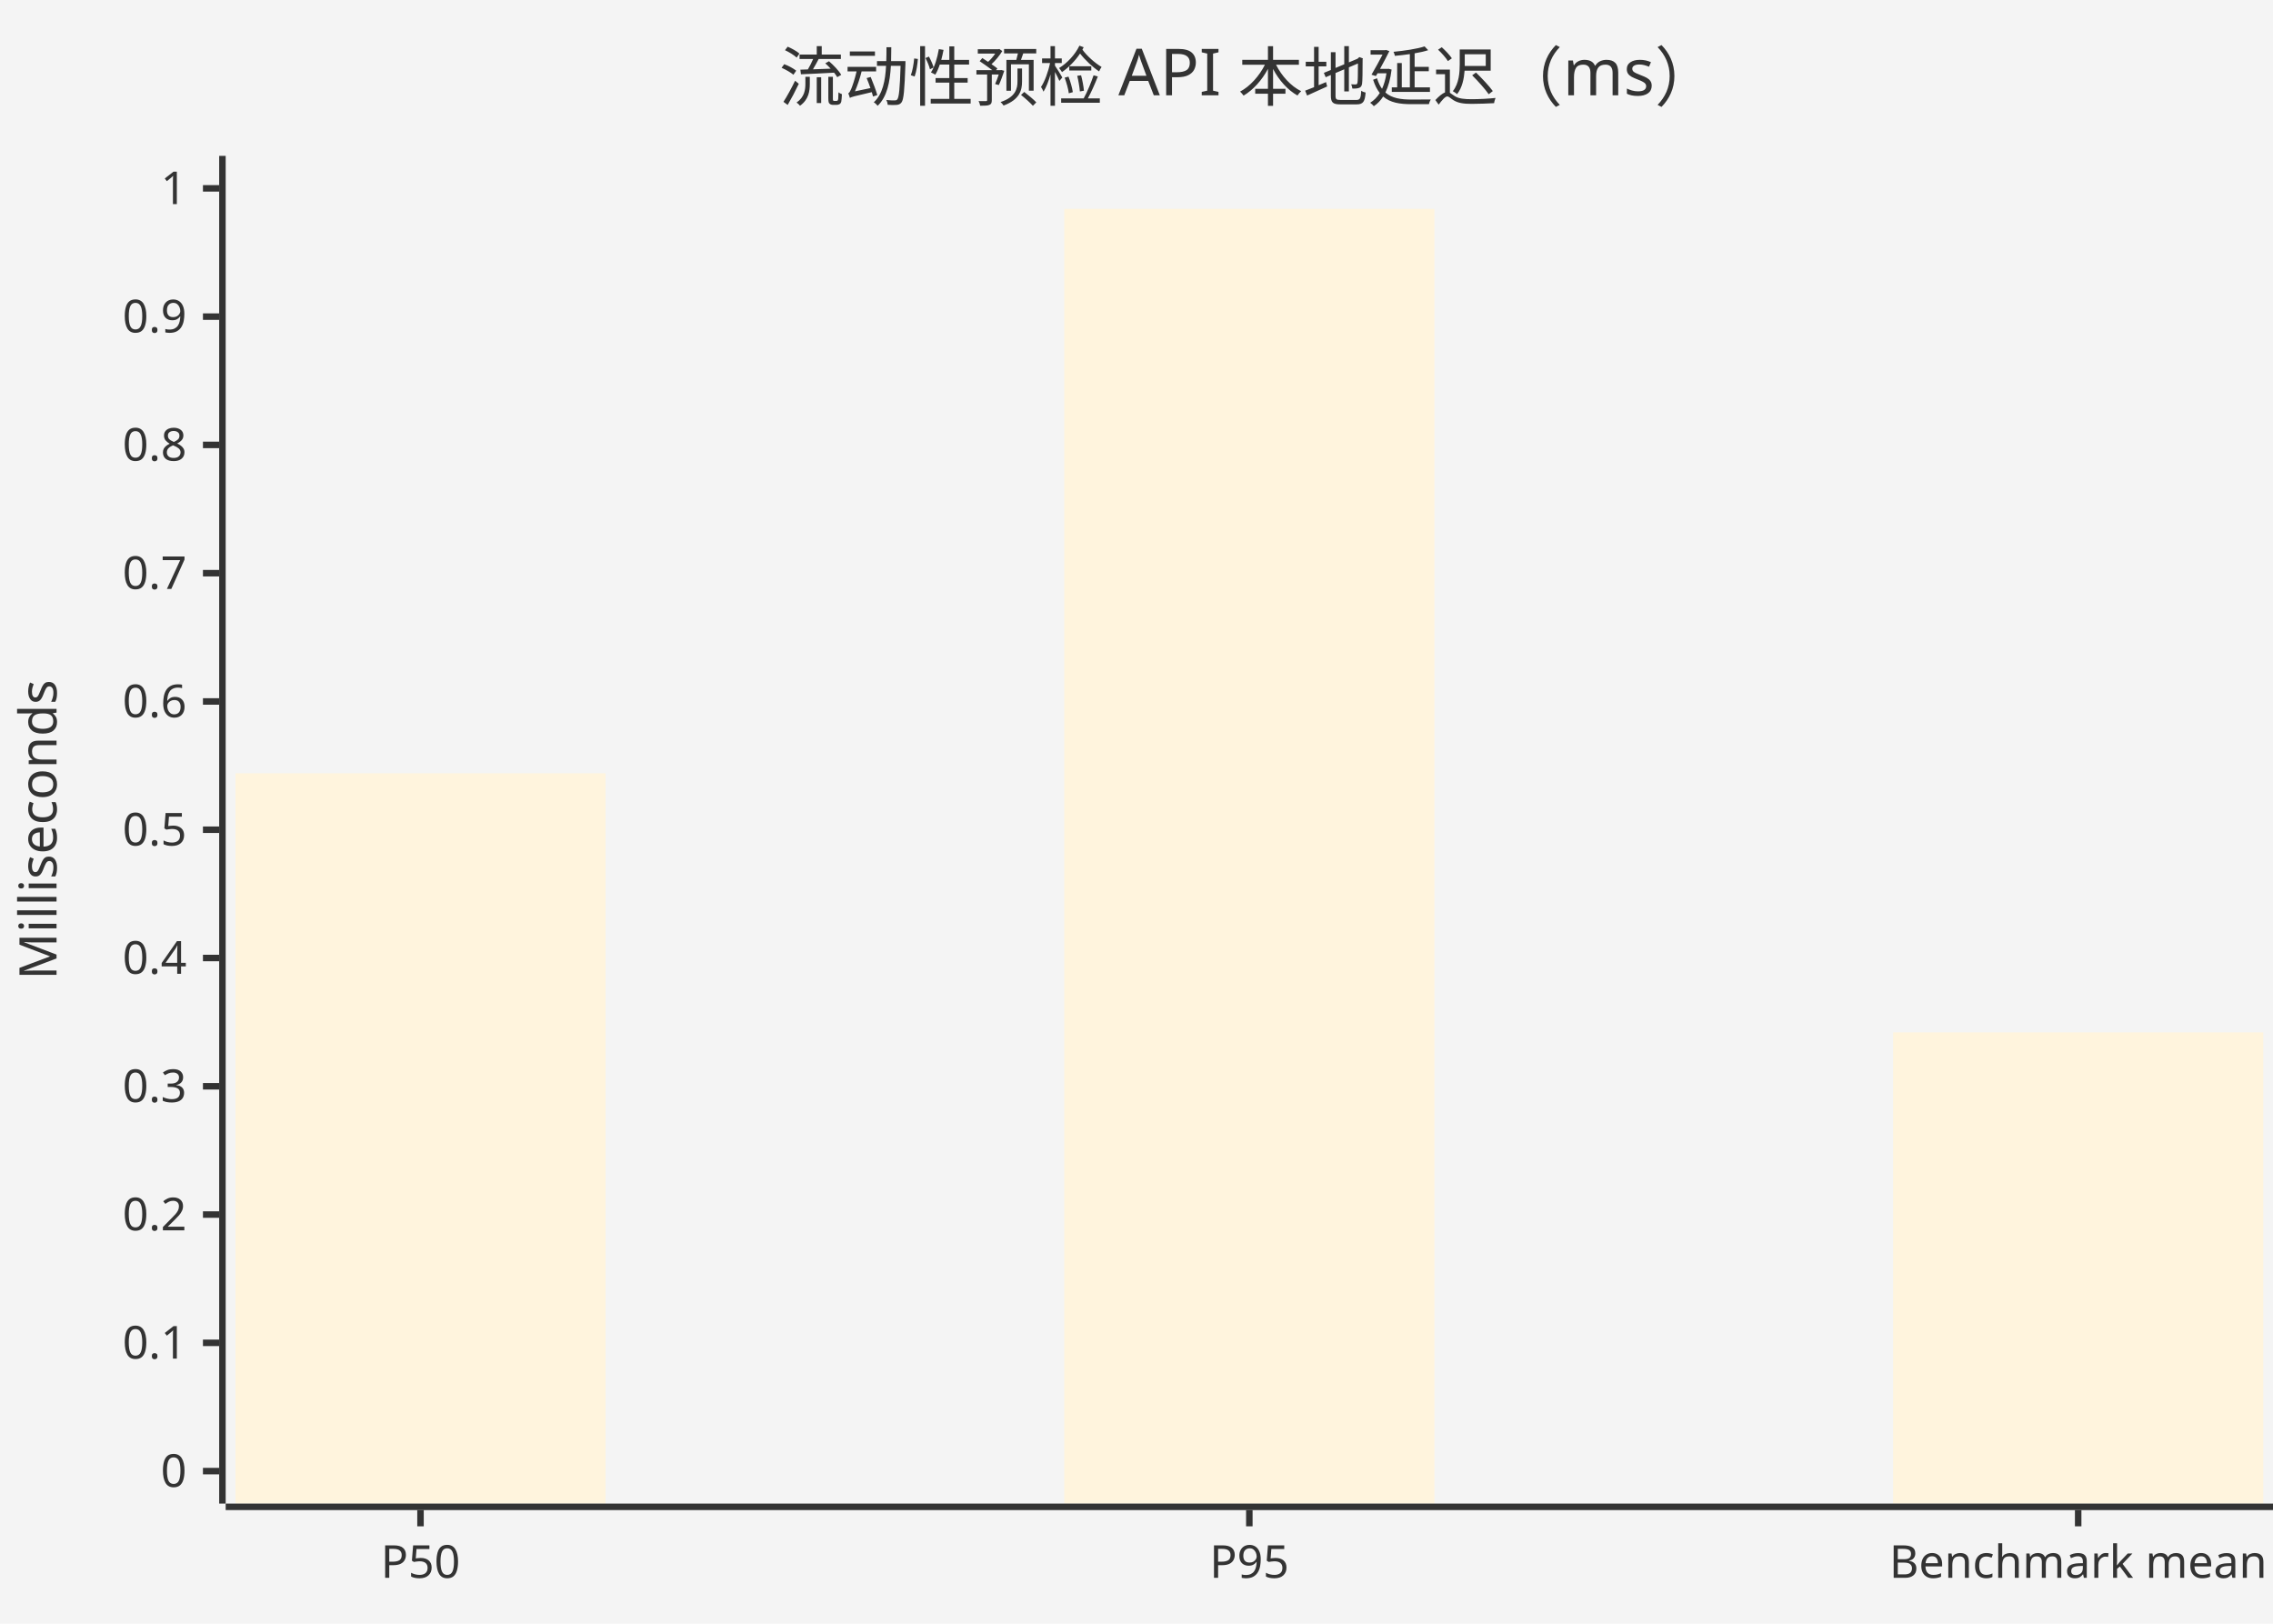
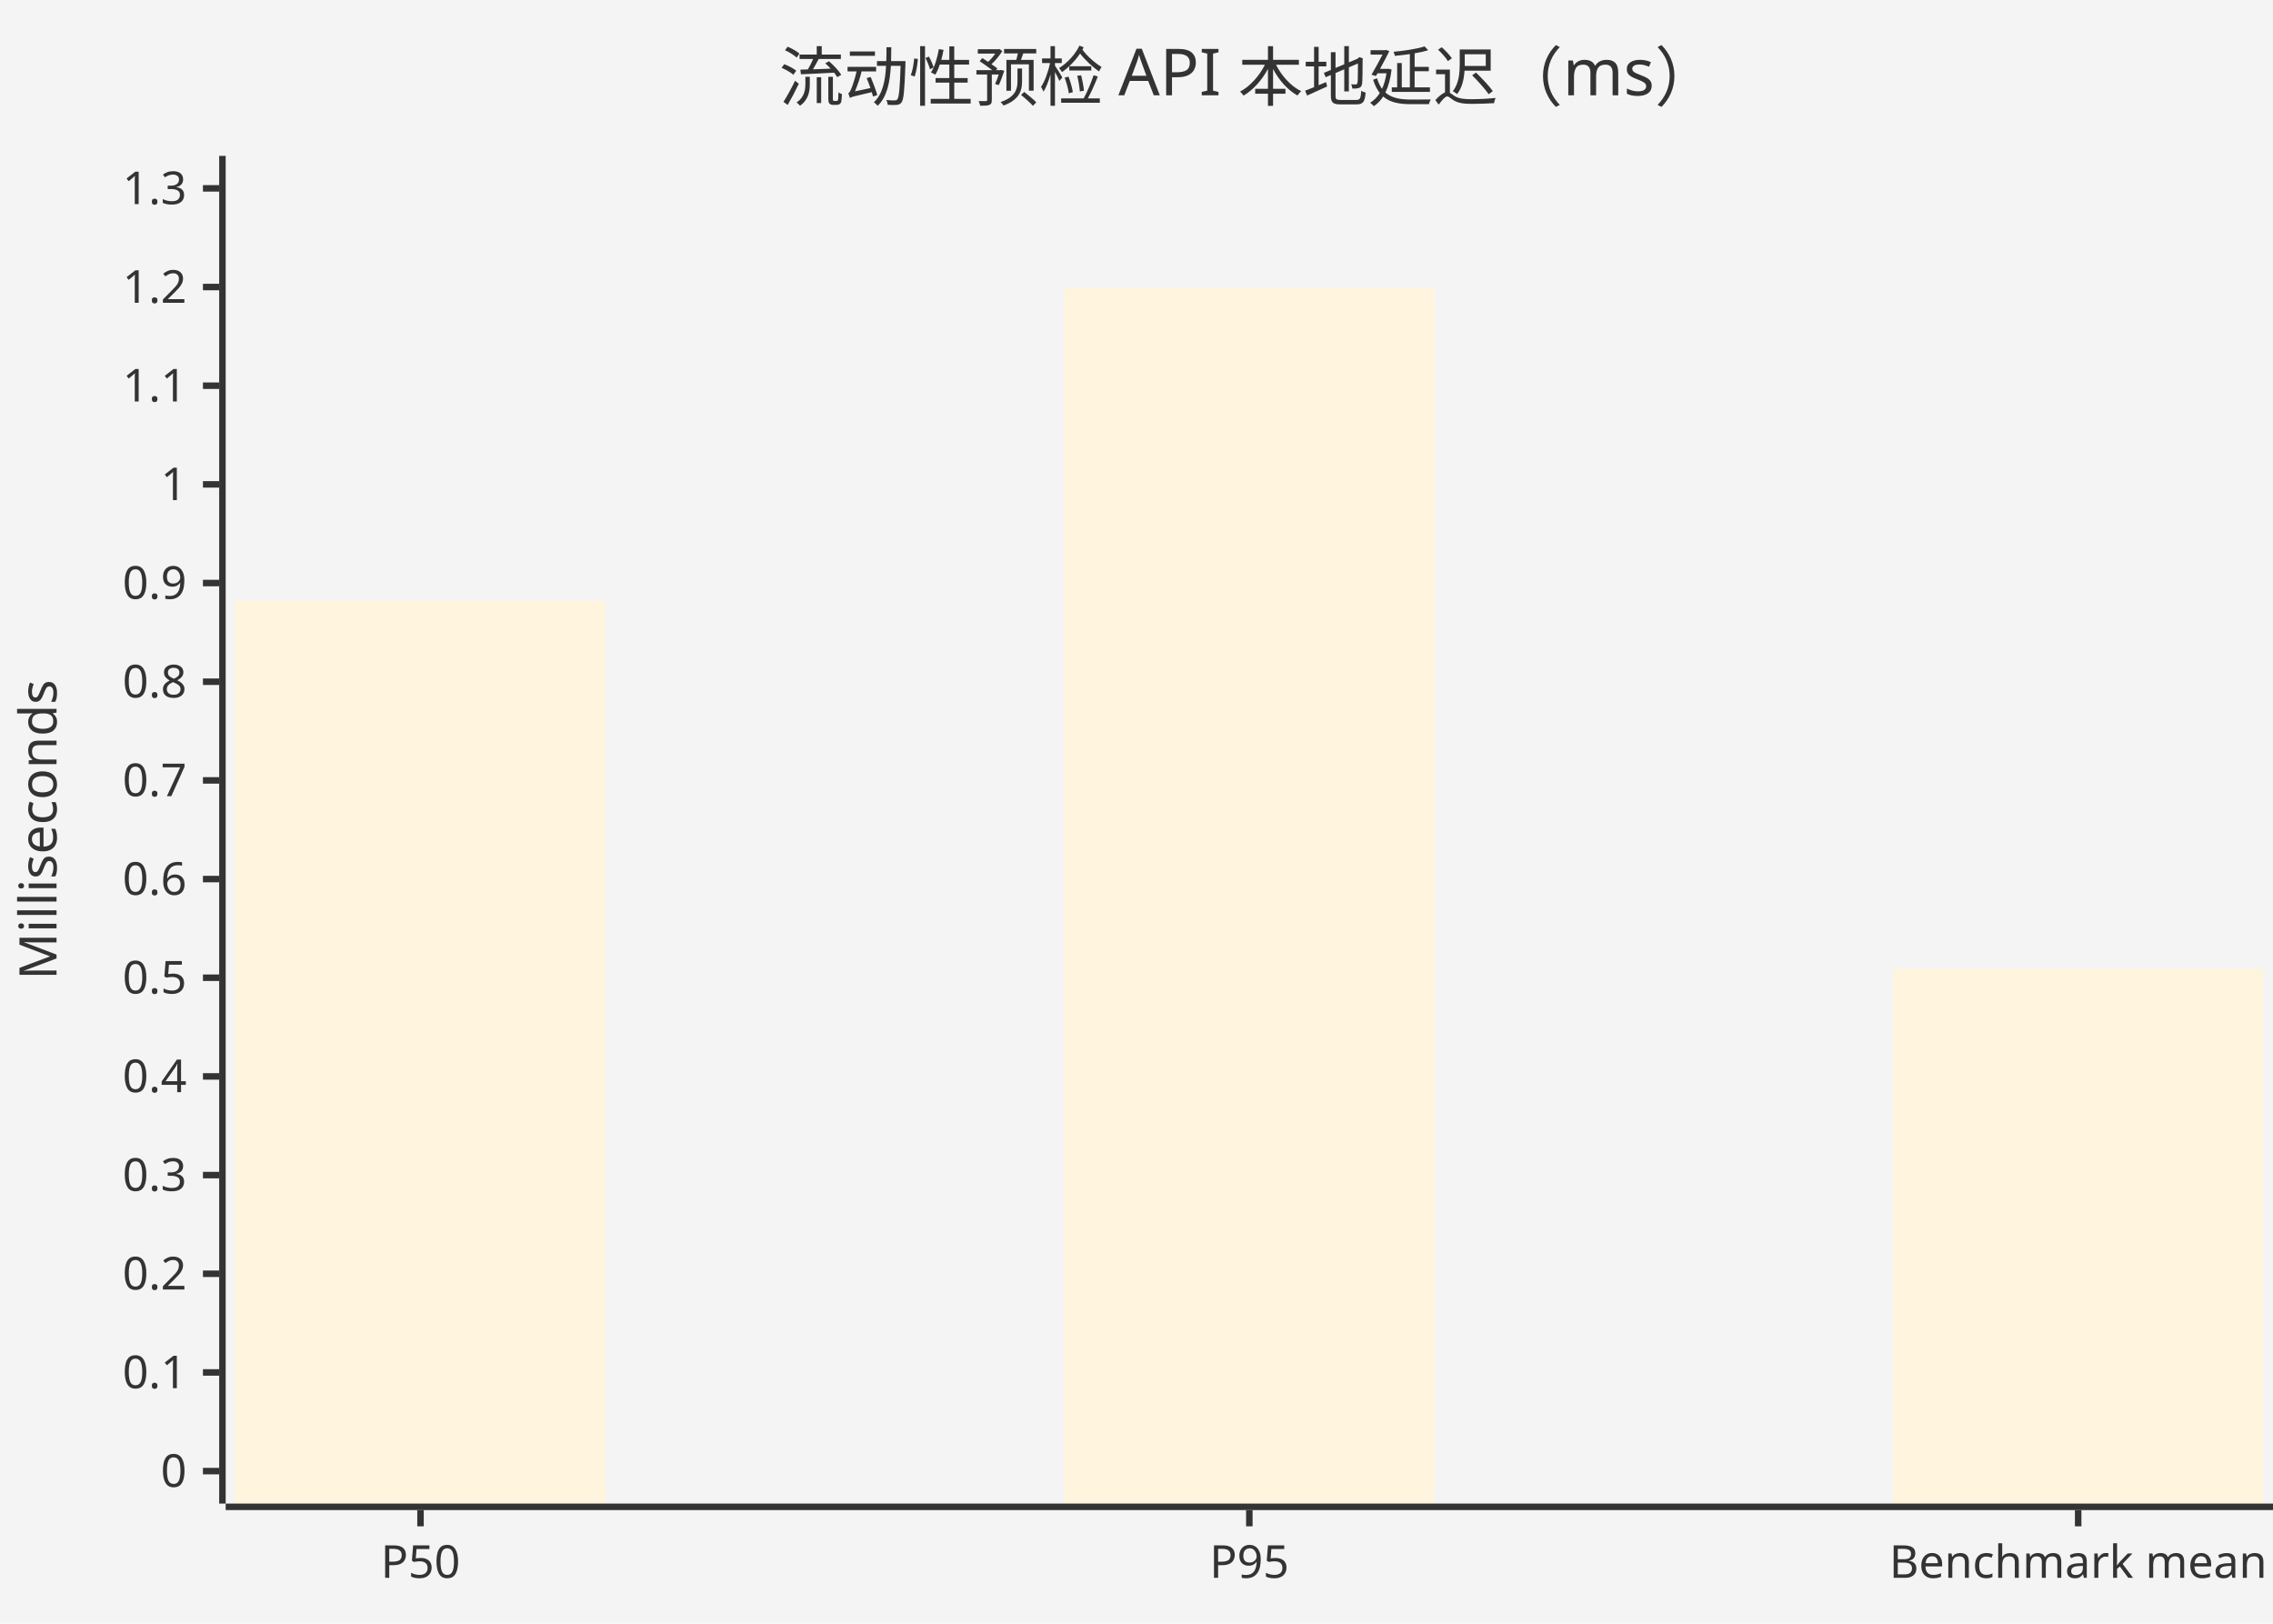
<svg xmlns="http://www.w3.org/2000/svg" id="my-svg" width="100%" style="max-width: 1400px; background-color: white; max-height: 1400px;" viewBox="0 0 700 500" role="graphics-document document" aria-roledescription="xychart">
  <style>#my-svg{font-family:PingFang SC,sans-serif;font-size:17px;fill:#333;}@keyframes edge-animation-frame{from{stroke-dashoffset:0;}}@keyframes dash{to{stroke-dashoffset:0;}}#my-svg .edge-animation-slow{stroke-dasharray:9,5!important;stroke-dashoffset:900;animation:dash 50s linear infinite;stroke-linecap:round;}#my-svg .edge-animation-fast{stroke-dasharray:9,5!important;stroke-dashoffset:900;animation:dash 20s linear infinite;stroke-linecap:round;}#my-svg .error-icon{fill:hsl(220.588, 100%, 98.333%);}#my-svg .error-text{fill:rgb(8.5, 5.75, 0);stroke:rgb(8.5, 5.75, 0);}#my-svg .edge-thickness-normal{stroke-width:1px;}#my-svg .edge-thickness-thick{stroke-width:3.5px;}#my-svg .edge-pattern-solid{stroke-dasharray:0;}#my-svg .edge-thickness-invisible{stroke-width:0;fill:none;}#my-svg .edge-pattern-dashed{stroke-dasharray:3;}#my-svg .edge-pattern-dotted{stroke-dasharray:2;}#my-svg .marker{fill:#64748b;stroke:#64748b;}#my-svg .marker.cross{stroke:#64748b;}#my-svg svg{font-family:PingFang SC,sans-serif;font-size:17px;}#my-svg p{margin:0;}#my-svg .node .neo-node{stroke:hsl(40.588, 60%, 83.333%);}#my-svg [data-look="neo"].node rect,#my-svg [data-look="neo"].cluster rect,#my-svg [data-look="neo"].node polygon{stroke:url(#my-svg-gradient);filter:drop-shadow( 1px 2px 2px rgba(185,185,185,1));}#my-svg [data-look="neo"].swimlane.cluster rect{filter:none;}#my-svg [data-look="neo"].node path{stroke:url(#my-svg-gradient);stroke-width:1px;}#my-svg [data-look="neo"].node .outer-path{filter:drop-shadow( 1px 2px 2px rgba(185,185,185,1));}#my-svg [data-look="neo"].node .neo-line path{stroke:hsl(40.588, 60%, 83.333%);filter:none;}#my-svg [data-look="neo"].node circle{stroke:url(#my-svg-gradient);filter:drop-shadow( 1px 2px 2px rgba(185,185,185,1));}#my-svg [data-look="neo"].node circle .state-start{fill:#000000;}#my-svg [data-look="neo"].icon-shape .icon{fill:url(#my-svg-gradient);filter:drop-shadow( 1px 2px 2px rgba(185,185,185,1));}#my-svg [data-look="neo"].icon-shape .icon-neo path{stroke:url(#my-svg-gradient);filter:drop-shadow( 1px 2px 2px rgba(185,185,185,1));}#my-svg :root{--mermaid-font-family:"trebuchet ms",verdana,arial,sans-serif;}</style>
  <g />
  <g class="main">
    <rect width="700" height="500" class="background" fill="#f4f4f4" />
    <g class="chart-title">
      <text x="0" y="0" fill="#333" font-size="20" dominant-baseline="middle" text-anchor="middle" transform="translate(384.75, 24) rotate(0)">流动性预检 API 本地延迟（ms）</text>
    </g>
    <g class="plot">
      <g class="bar-plot-0">
-         <rect x="72.5" y="238.12" width="114" height="224.88" fill="#FFF4DD" stroke="#FFF4DD" stroke-width="0" />
-         <rect x="327.75" y="64.32" width="114" height="398.68" fill="#FFF4DD" stroke="#FFF4DD" stroke-width="0" />
-         <rect x="583" y="317.91" width="114" height="145.09" fill="#FFF4DD" stroke="#FFF4DD" stroke-width="0" />
+         <rect x="72.5" y="185.008" width="114" height="277.992" fill="#FFF4DD" stroke="#FFF4DD" stroke-width="0" />
+         <rect x="327.75" y="88.688" width="114" height="374.312" fill="#FFF4DD" stroke="#FFF4DD" stroke-width="0" />
+         <rect x="583" y="298.342" width="114" height="164.658" fill="#FFF4DD" stroke="#FFF4DD" stroke-width="0" />
      </g>
    </g>
    <g class="bottom-axis">
      <g class="axis-line">
        <path d="M 69.5,464 L 700,464" fill="none" stroke="#333" stroke-width="2" />
      </g>
      <g class="label">
        <text x="0" y="0" fill="#333" font-size="14" dominant-baseline="text-before-edge" text-anchor="middle" transform="translate(129.5, 475) rotate(0)">P50</text>
        <text x="0" y="0" fill="#333" font-size="14" dominant-baseline="text-before-edge" text-anchor="middle" transform="translate(384.75, 475) rotate(0)">P95</text>
        <text x="0" y="0" fill="#333" font-size="14" dominant-baseline="text-before-edge" text-anchor="middle" transform="translate(640, 475) rotate(0)">Benchmark mean</text>
      </g>
      <g class="ticks">
        <path d="M 129.5,465 L 129.5,470" fill="none" stroke="#333" stroke-width="2" />
        <path d="M 384.75,465 L 384.75,470" fill="none" stroke="#333" stroke-width="2" />
        <path d="M 640,465 L 640,470" fill="none" stroke="#333" stroke-width="2" />
      </g>
    </g>
    <g class="left-axis">
      <g class="axisl-line">
        <path d="M 68.5,48 L 68.5,463" fill="none" stroke="#333" stroke-width="2" />
      </g>
      <g class="label">
-         <text x="0" y="0" fill="#333" font-size="14" dominant-baseline="middle" text-anchor="end" transform="translate(57.5, 58) rotate(0)">1</text>
-         <text x="0" y="0" fill="#333" font-size="14" dominant-baseline="middle" text-anchor="end" transform="translate(57.5, 97.5) rotate(0)">0.9</text>
-         <text x="0" y="0" fill="#333" font-size="14" dominant-baseline="middle" text-anchor="end" transform="translate(57.5, 137) rotate(0)">0.8</text>
-         <text x="0" y="0" fill="#333" font-size="14" dominant-baseline="middle" text-anchor="end" transform="translate(57.5, 176.5) rotate(0)">0.7</text>
-         <text x="0" y="0" fill="#333" font-size="14" dominant-baseline="middle" text-anchor="end" transform="translate(57.5, 216) rotate(0)">0.6</text>
-         <text x="0" y="0" fill="#333" font-size="14" dominant-baseline="middle" text-anchor="end" transform="translate(57.5, 255.5) rotate(0)">0.5</text>
-         <text x="0" y="0" fill="#333" font-size="14" dominant-baseline="middle" text-anchor="end" transform="translate(57.5, 295) rotate(0)">0.4</text>
-         <text x="0" y="0" fill="#333" font-size="14" dominant-baseline="middle" text-anchor="end" transform="translate(57.5, 334.5) rotate(0)">0.3</text>
-         <text x="0" y="0" fill="#333" font-size="14" dominant-baseline="middle" text-anchor="end" transform="translate(57.5, 374) rotate(0)">0.2</text>
-         <text x="0" y="0" fill="#333" font-size="14" dominant-baseline="middle" text-anchor="end" transform="translate(57.5, 413.5) rotate(0)">0.1</text>
+         <text x="0" y="0" fill="#333" font-size="14" dominant-baseline="middle" text-anchor="end" transform="translate(57.5, 58) rotate(0)">1.3</text>
+         <text x="0" y="0" fill="#333" font-size="14" dominant-baseline="middle" text-anchor="end" transform="translate(57.5, 88.38462) rotate(0)">1.2</text>
+         <text x="0" y="0" fill="#333" font-size="14" dominant-baseline="middle" text-anchor="end" transform="translate(57.5, 118.7692) rotate(0)">1.1</text>
+         <text x="0" y="0" fill="#333" font-size="14" dominant-baseline="middle" text-anchor="end" transform="translate(57.5, 149.1538) rotate(0)">1</text>
+         <text x="0" y="0" fill="#333" font-size="14" dominant-baseline="middle" text-anchor="end" transform="translate(57.5, 179.5385) rotate(0)">0.9</text>
+         <text x="0" y="0" fill="#333" font-size="14" dominant-baseline="middle" text-anchor="end" transform="translate(57.5, 209.9231) rotate(0)">0.8</text>
+         <text x="0" y="0" fill="#333" font-size="14" dominant-baseline="middle" text-anchor="end" transform="translate(57.5, 240.3077) rotate(0)">0.7</text>
+         <text x="0" y="0" fill="#333" font-size="14" dominant-baseline="middle" text-anchor="end" transform="translate(57.5, 270.6923) rotate(0)">0.6</text>
+         <text x="0" y="0" fill="#333" font-size="14" dominant-baseline="middle" text-anchor="end" transform="translate(57.5, 301.0769) rotate(0)">0.5</text>
+         <text x="0" y="0" fill="#333" font-size="14" dominant-baseline="middle" text-anchor="end" transform="translate(57.5, 331.4615) rotate(0)">0.4</text>
+         <text x="0" y="0" fill="#333" font-size="14" dominant-baseline="middle" text-anchor="end" transform="translate(57.5, 361.8462) rotate(0)">0.3</text>
+         <text x="0" y="0" fill="#333" font-size="14" dominant-baseline="middle" text-anchor="end" transform="translate(57.5, 392.2308) rotate(0)">0.2</text>
+         <text x="0" y="0" fill="#333" font-size="14" dominant-baseline="middle" text-anchor="end" transform="translate(57.5, 422.6154) rotate(0)">0.1</text>
        <text x="0" y="0" fill="#333" font-size="14" dominant-baseline="middle" text-anchor="end" transform="translate(57.5, 453) rotate(0)">0</text>
      </g>
      <g class="ticks">
        <path d="M 67.5,58 L 62.5,58" fill="none" stroke="#333" stroke-width="2" />
-         <path d="M 67.5,97.5 L 62.5,97.5" fill="none" stroke="#333" stroke-width="2" />
-         <path d="M 67.5,137 L 62.5,137" fill="none" stroke="#333" stroke-width="2" />
-         <path d="M 67.5,176.5 L 62.5,176.5" fill="none" stroke="#333" stroke-width="2" />
-         <path d="M 67.5,216 L 62.5,216" fill="none" stroke="#333" stroke-width="2" />
-         <path d="M 67.5,255.5 L 62.5,255.5" fill="none" stroke="#333" stroke-width="2" />
-         <path d="M 67.5,295 L 62.5,295" fill="none" stroke="#333" stroke-width="2" />
-         <path d="M 67.5,334.5 L 62.5,334.5" fill="none" stroke="#333" stroke-width="2" />
-         <path d="M 67.5,374 L 62.5,374" fill="none" stroke="#333" stroke-width="2" />
-         <path d="M 67.5,413.5 L 62.5,413.5" fill="none" stroke="#333" stroke-width="2" />
+         <path d="M 67.5,88.385 L 62.5,88.385" fill="none" stroke="#333" stroke-width="2" />
+         <path d="M 67.5,118.769 L 62.5,118.769" fill="none" stroke="#333" stroke-width="2" />
+         <path d="M 67.5,149.154 L 62.5,149.154" fill="none" stroke="#333" stroke-width="2" />
+         <path d="M 67.5,179.538 L 62.5,179.538" fill="none" stroke="#333" stroke-width="2" />
+         <path d="M 67.5,209.923 L 62.5,209.923" fill="none" stroke="#333" stroke-width="2" />
+         <path d="M 67.5,240.308 L 62.5,240.308" fill="none" stroke="#333" stroke-width="2" />
+         <path d="M 67.5,270.692 L 62.5,270.692" fill="none" stroke="#333" stroke-width="2" />
+         <path d="M 67.5,301.077 L 62.5,301.077" fill="none" stroke="#333" stroke-width="2" />
+         <path d="M 67.5,331.462 L 62.5,331.462" fill="none" stroke="#333" stroke-width="2" />
+         <path d="M 67.5,361.846 L 62.5,361.846" fill="none" stroke="#333" stroke-width="2" />
+         <path d="M 67.5,392.231 L 62.5,392.231" fill="none" stroke="#333" stroke-width="2" />
+         <path d="M 67.5,422.615 L 62.5,422.615" fill="none" stroke="#333" stroke-width="2" />
        <path d="M 67.5,453 L 62.5,453" fill="none" stroke="#333" stroke-width="2" />
      </g>
      <g class="title">
        <text x="0" y="0" fill="#333" font-size="16" dominant-baseline="text-before-edge" text-anchor="middle" transform="translate(5, 255.5) rotate(270)">Milliseconds</text>
      </g>
    </g>
  </g>
  <g class="mermaid-tmp-group" />
</svg>
